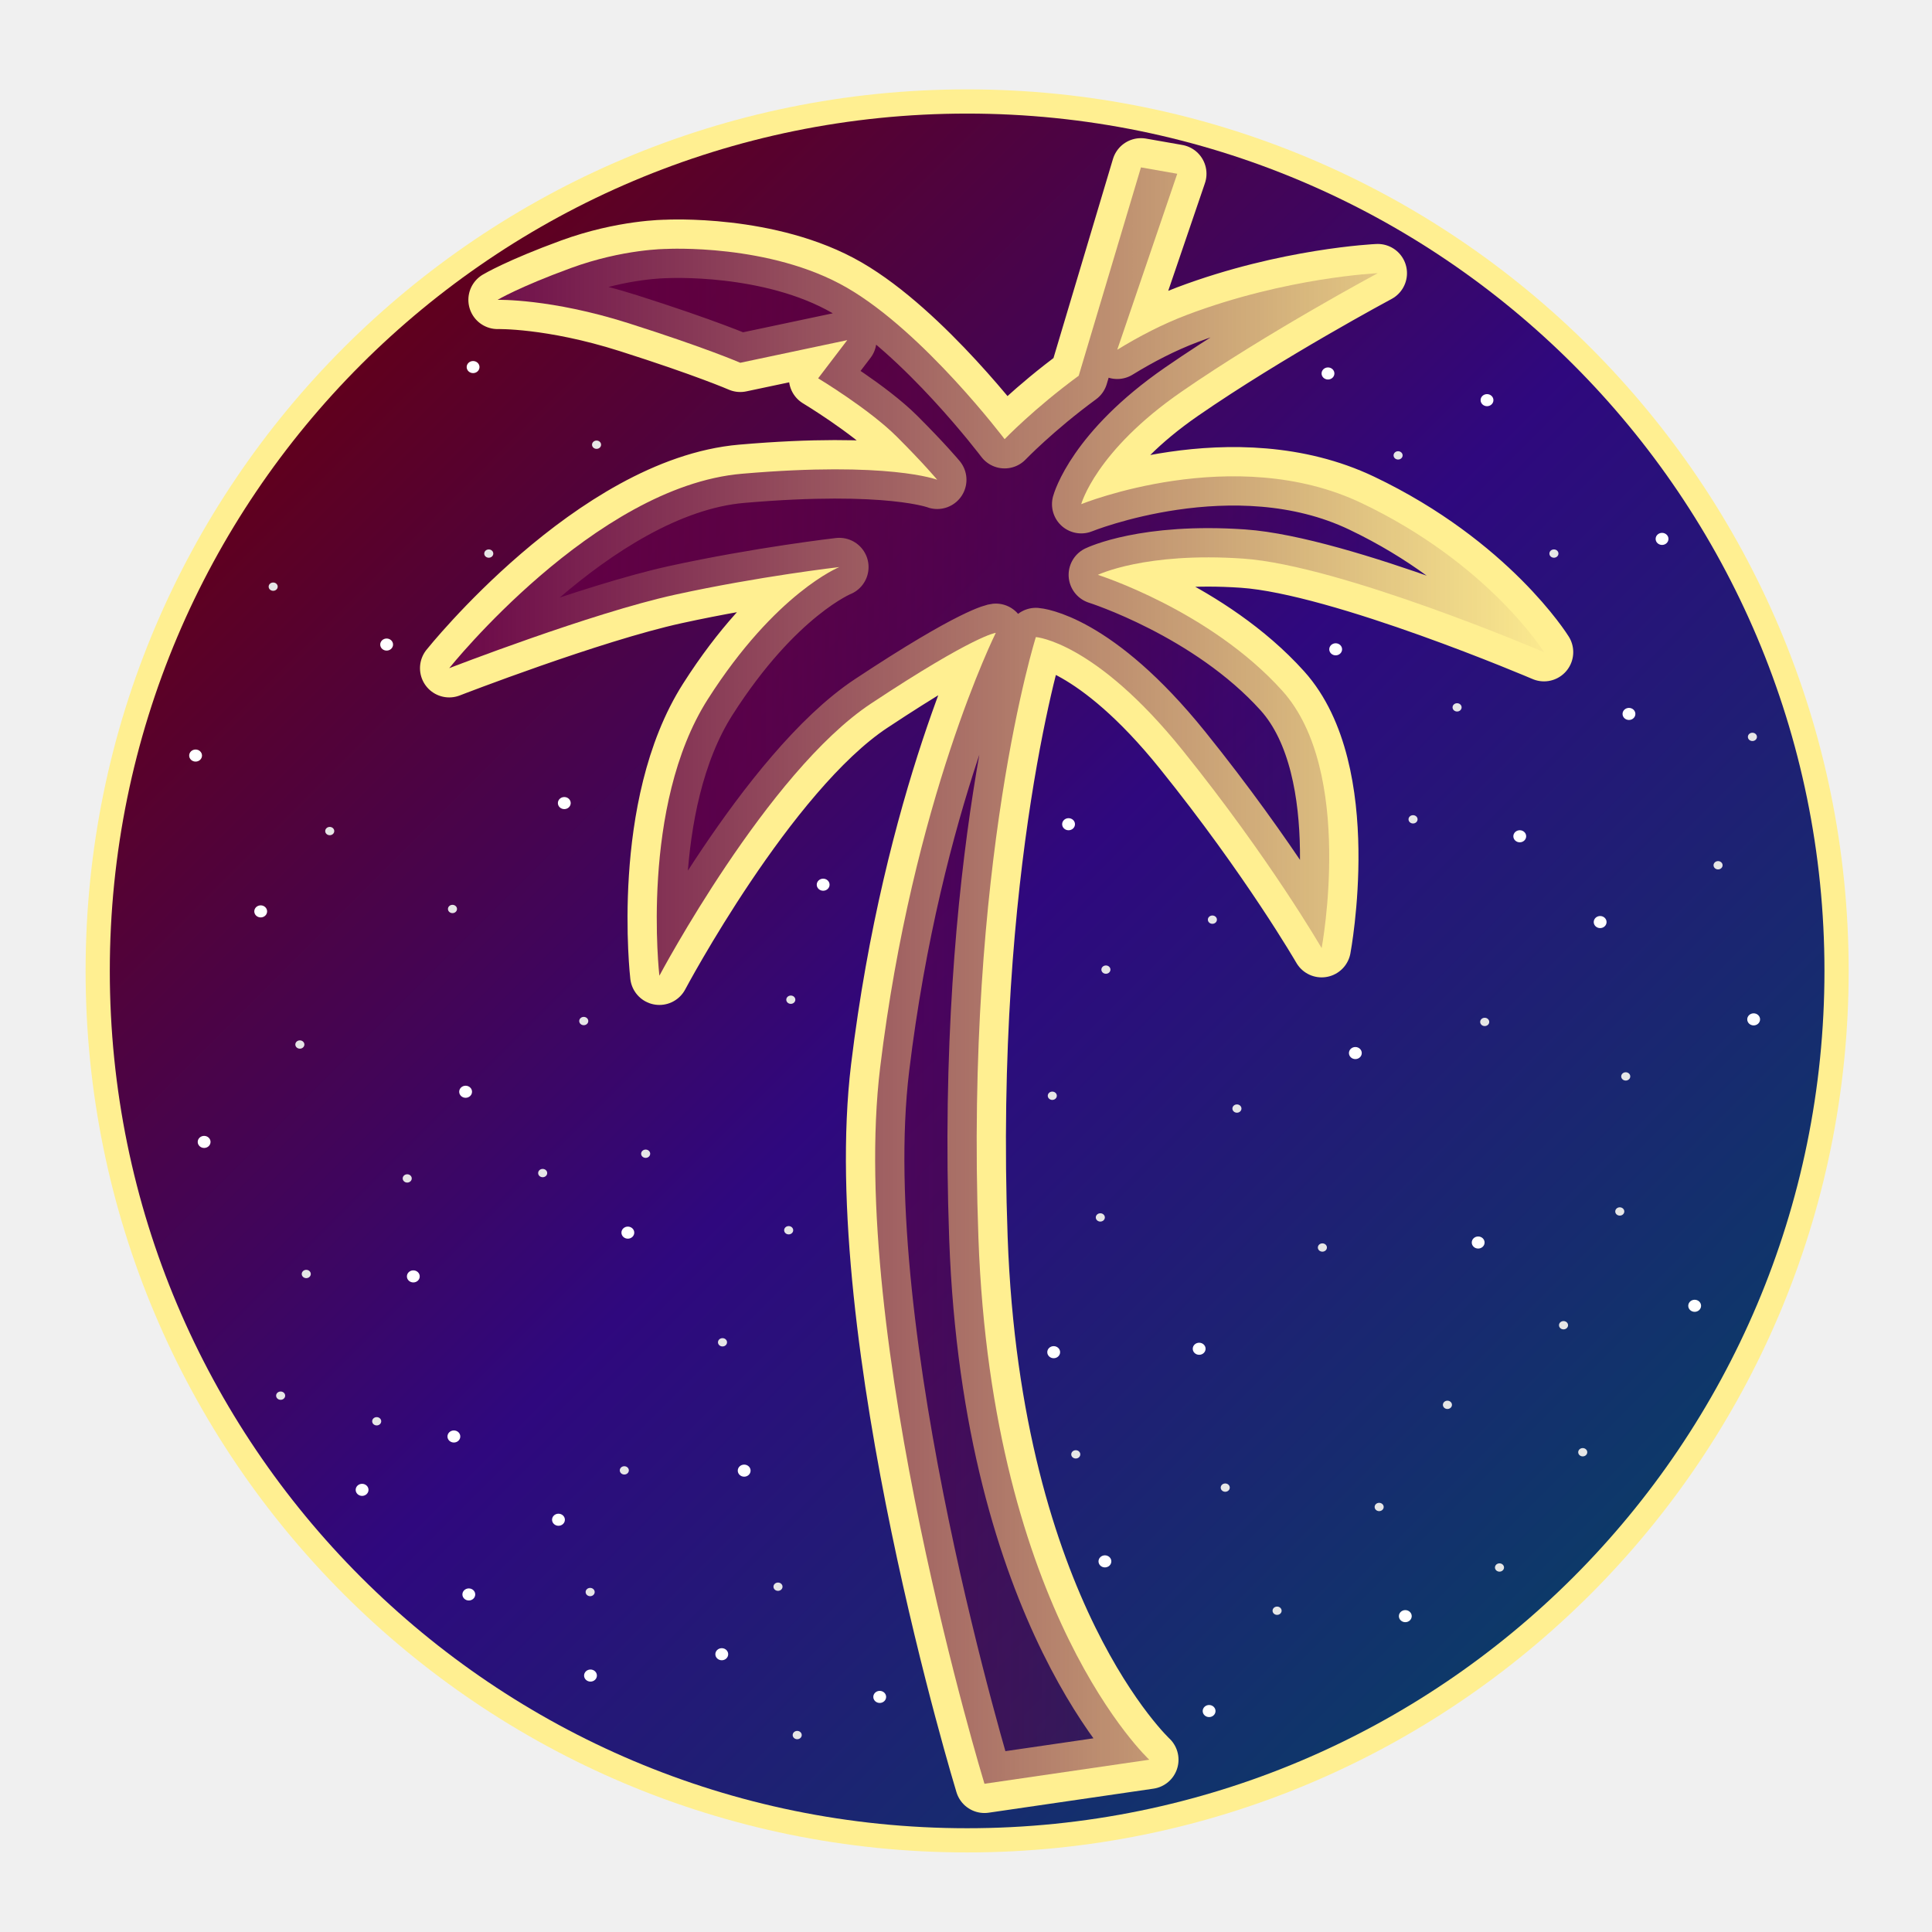
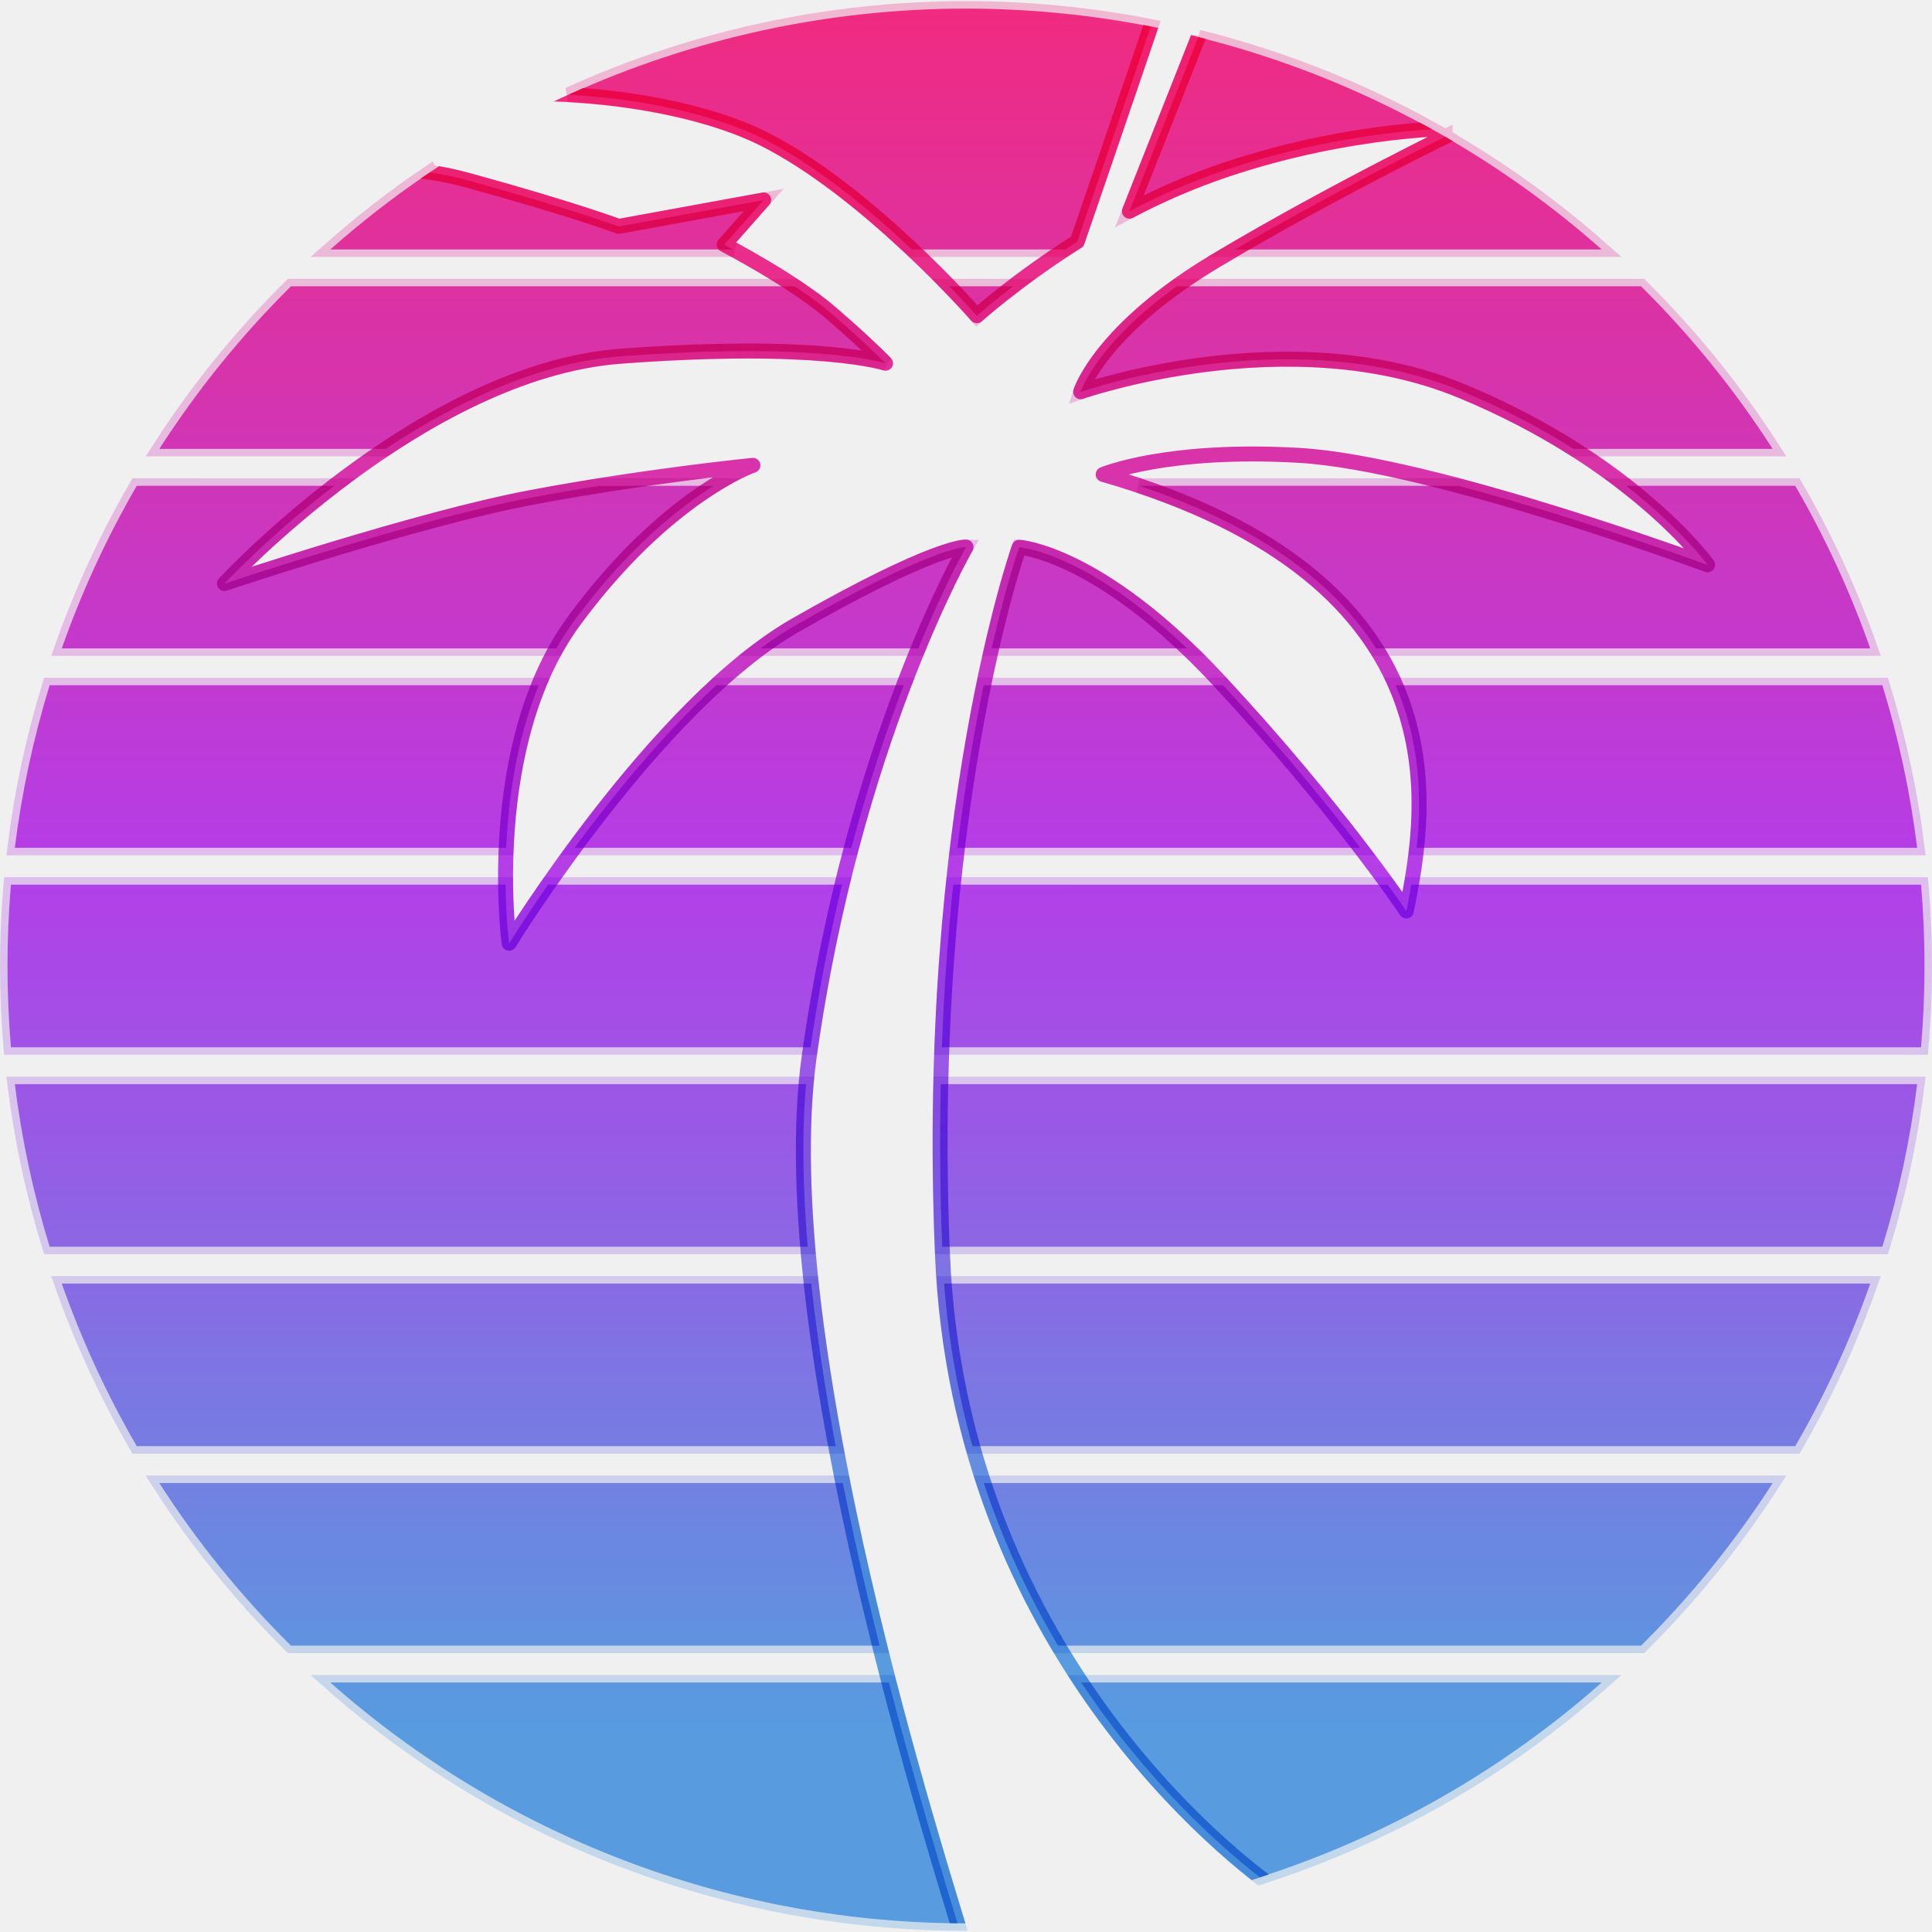
- <svg xmlns="http://www.w3.org/2000/svg" xmlns:xlink="http://www.w3.org/1999/xlink" width="512" height="512" fill="none" viewBox="0 0 512 512" version="1.1" id="svg7" xml:space="preserve">
+ <svg xmlns="http://www.w3.org/2000/svg" xmlns:xlink="http://www.w3.org/1999/xlink" width="512" height="512" fill="none" viewBox="0 0 512 512" version="1.1" id="svg7">
  <defs id="defs7">
-     <linearGradient id="swatch14">
-       <stop style="stop-color:#66003b;stop-opacity:1;" offset="0" id="stop14" />
+     <linearGradient id="linearGradient1">
+       <stop style="stop-color:#ff2e88;stop-opacity:0.5;" offset="0" id="stop3" />
+       <stop style="stop-color:#bf42f6;stop-opacity:0.5;" offset="0.446" id="stop4" />
+       <stop style="stop-color:#5da5ed;stop-opacity:0.5;" offset="0.901" id="stop2" />
    </linearGradient>
-     <linearGradient id="linearGradient1">
-       <stop style="stop-color:#670047;stop-opacity:1;" offset="0" id="stop1" />
-       <stop style="stop-color:#54003b;stop-opacity:0;" offset="1" id="stop2" />
+     <linearGradient id="linearGradient138">
+       <stop style="stop-color:#ff2e88;stop-opacity:1;" offset="0" id="stop152" />
+       <stop style="stop-color:#bf42f6;stop-opacity:1;" offset="0.45" id="stop137" />
+       <stop style="stop-color:#5da5ed;stop-opacity:1;" offset="0.898" id="stop138" />
    </linearGradient>
+     <linearGradient id="swatch37">
+       <stop style="stop-color:#ffffff;stop-opacity:1;" offset="0" id="stop37" />
+     </linearGradient>
+     <linearGradient id="swatch28">
+       <stop style="stop-color:#252525;stop-opacity:1;" offset="0" id="stop28" />
+     </linearGradient>
+     <linearGradient id="swatch27">
+       <stop style="stop-color:#000000;stop-opacity:1;" offset="0" id="stop27" />
+     </linearGradient>
+     <linearGradient id="swatch15">
+       <stop style="stop-color:#ffffff;stop-opacity:1;" offset="0" id="stop16" />
+     </linearGradient>
+     <linearGradient id="linearGradient14">
+       <stop style="stop-color:#ffffff;stop-opacity:1;" offset="0" id="stop14" />
+       <stop style="stop-color:#ffffff;stop-opacity:0;" offset="1" id="stop15" />
+     </linearGradient>
+     <linearGradient id="swatch9">
+       <stop style="stop-color:#ffffff;stop-opacity:1;" offset="0" id="stop10" />
+     </linearGradient>
+     <linearGradient id="swatch8">
+       <stop style="stop-color:#ffffff;stop-opacity:1;" offset="0" id="stop9" />
+     </linearGradient>
+     <rect x="22.627" y="402.768" width="521.34" height="248.949" id="rect24" />
    <linearGradient id="linearGradient11">
-       <stop style="stop-color:#60001d;stop-opacity:1;" offset="0" id="stop11" />
-       <stop style="stop-color:#2f087e;stop-opacity:1;" offset="0.498" id="stop20" />
-       <stop style="stop-color:#0d3969;stop-opacity:1;" offset="0.999" id="stop12" />
+       <stop style="stop-color:#ff2e88;stop-opacity:1;" offset="0" id="stop11" />
+       <stop style="stop-color:#bf42f6;stop-opacity:1;" offset="0.45" id="stop154" />
+       <stop style="stop-color:#5da5ed;stop-opacity:1;" offset="0.898" id="stop12" />
    </linearGradient>
-     <linearGradient xlink:href="#linearGradient11" id="linearGradient12" x1="109.745" y1="106.545" x2="431.055" y2="427.855" gradientUnits="userSpaceOnUse" spreadMethod="reflect" gradientTransform="translate(-14.10004,-9.900077)" />
-     <linearGradient xlink:href="#linearGradient1" id="linearGradient2" x1="125.402" y1="271.834" x2="431.024" y2="271.834" gradientUnits="userSpaceOnUse" gradientTransform="matrix(1.001729,0,0,0.9367663,-14.58102,3.894888)" />
-     <filter style="color-interpolation-filters:sRGB" id="filter11" x="-0.019" y="-0.055" width="1.038" height="1.109">
-       <feGaussianBlur in="SourceGraphic" stdDeviation="0.383" result="result3" id="feGaussianBlur9" />
-       <feComponentTransfer result="result1" in="result3" id="feComponentTransfer9">
-         <feFuncR type="discrete" tableValues="0 0.1 0.2 0.3 0.4 0.5 0.6 0.7 0.8 0.9 1" id="feFuncR9" />
-         <feFuncG type="discrete" tableValues="0 0.1 0.2 0.3 0.4 0.5 0.6 0.7 0.8 0.9 1" id="feFuncG9" />
-         <feFuncB type="discrete" tableValues="0 0.1 0.2 0.3 0.4 0.5 0.6 0.7 0.8 0.9 1" id="feFuncB9" />
-       </feComponentTransfer>
-       <feGaussianBlur result="result5" stdDeviation="0.01" id="feGaussianBlur10" />
-       <feBlend in2="result5" result="result6" mode="lighten" in="result5" id="feBlend10" />
-       <feColorMatrix in="result6" type="luminanceToAlpha" result="result2" id="feColorMatrix10" />
-       <feSpecularLighting surfaceScale="5" result="result9" specularExponent="20" in="result2" specularConstant="1" id="feSpecularLighting10">
-         <feDistantLight azimuth="180" elevation="90" id="feDistantLight10" />
-       </feSpecularLighting>
-       <feComposite in2="result6" operator="arithmetic" in="result9" k1="0.4" k3="0.7" result="result3" id="feComposite10" k2="0" k4="0" />
-       <feBlend in2="result1" in="result3" mode="normal" result="result8" id="feBlend11" />
-       <feComposite in2="SourceGraphic" in="result8" operator="in" result="result7" id="feComposite11" />
-     </filter>
+     <linearGradient xlink:href="#linearGradient138" id="linearGradient6" gradientUnits="userSpaceOnUse" gradientTransform="matrix(1.118028,0,0,1.116699,-46.31472,-42.38867)" x1="270.4" y1="40" x2="270.4" y2="494.4" spreadMethod="pad" />
+     <clipPath clipPathUnits="userSpaceOnUse" id="clipPath18">
+       <circle style="opacity:1;mix-blend-mode:normal;fill:none;fill-opacity:1;fill-rule:nonzero;stroke:none;stroke-width:10.838;stroke-opacity:0.566;paint-order:stroke fill markers" id="circle18" cx="-246.832" cy="246.834" r="191.9" />
+     </clipPath>
+     <clipPath clipPathUnits="userSpaceOnUse" id="clipPath22">
+       <circle style="opacity:1;mix-blend-mode:normal;fill:none;fill-opacity:1;fill-rule:nonzero;stroke:none;stroke-width:10.838;stroke-opacity:0.566;paint-order:stroke fill markers" id="circle22" cx="256" cy="256" r="191.9" />
+     </clipPath>
+     <linearGradient xlink:href="#linearGradient11" id="linearGradient27" gradientUnits="userSpaceOnUse" gradientTransform="translate(-6.9401139e-5,-2.867863)" x1="256" y1="102.947" x2="256" y2="409.053" />
+     <clipPath clipPathUnits="userSpaceOnUse" id="clipPath128">
+       <circle style="fill:none;fill-opacity:1;stroke:#03ffff;stroke-width:0;stroke-dasharray:none;stroke-opacity:1" id="circle128" cx="256" cy="256" r="192" />
+     </clipPath>
+     <linearGradient xlink:href="#linearGradient1" id="linearGradient2" x1="256" y1="64" x2="256" y2="448" gradientUnits="userSpaceOnUse" gradientTransform="matrix(1.322997,0,0,1.3214,-82.68734,-82.29033)" />
  </defs>
-   <circle style="fill:url(#linearGradient12);fill-opacity:1;stroke:#ffef91;stroke-width:12.832;stroke-opacity:1;paint-order:stroke fill markers" id="path8" cx="256.3" cy="257.3" r="227.2" />
-   <path id="path15" style="fill:url(#linearGradient2);fill-opacity:1;stroke:#ffef91;stroke-width:15.499;stroke-linejoin:round;stroke-dasharray:none;stroke-dashoffset:0;stroke-opacity:1;paint-order:stroke fill markers" d="m 302.366,44.362 c 0,0 -10.949,36.625 -16.495,55.212 -11.846,8.683 -19.637,16.809 -19.637,16.809 0,0 -21.391,-28.349 -41.791,-40.14 C 204.043,64.453 176.55,65.972 176.55,65.972 c 0,0 -11.421,3.65e-4 -25.245,5.059 -13.824,5.059 -19.434,8.431 -19.434,8.431 0,0 14.026,-0.375 34.661,6.182 20.636,6.557 29.651,10.493 29.651,10.493 l 28.348,-5.996 -7.713,10.118 c 0,0 13.524,8.15 20.837,15.457 7.313,7.307 10.718,11.428 10.718,11.428 0,0 -12.721,-4.964 -51.789,-1.592 -39.067,3.372 -77.534,51.522 -77.534,51.522 0,0 37.664,-14.614 59.902,-19.485 22.238,-4.871 43.475,-7.308 43.475,-7.308 0,0 -16.828,6.745 -34.859,35.035 -18.031,28.29 -12.823,73.256 -12.823,73.256 0,0 28.649,-53.958 56.097,-72.131 27.447,-18.173 33.057,-18.735 33.057,-18.735 0,0 -22.038,44.215 -30.653,115.222 -8.615,71.007 27.647,189.788 27.647,189.788 l 43.675,-6.371 c 0,0 -41.671,-38.594 -45.277,-138.266 -3.606,-99.672 15.225,-159.25 15.225,-159.25 0,0 15.628,1.124 38.868,29.977 23.24,28.852 36.862,52.459 36.862,52.459 0,0 8.817,-46.839 -10.416,-68.197 -19.233,-21.358 -48.885,-30.725 -48.885,-30.725 0,0 12.522,-6.089 38.467,-4.309 25.945,1.78 79.763,24.786 79.763,24.786 0,0 -14.45,-23.317 -48.308,-39.48 -33.858,-16.162 -74.329,0.267 -74.329,0.267 0,0 3.779,-14.045 26.587,-29.81 22.808,-15.765 51.992,-31.396 51.992,-31.396 0,0 -24.083,1.06 -50.433,10.996 -6.556,2.472 -12.849,5.755 -18.604,9.294 L 311.983,46.049 Z" />
-   <ellipse style="fill:#ffffff;paint-order:markers stroke fill" id="path6" cx="95.958" cy="394.827" rx="1.7" ry="1.6" />
-   <ellipse style="fill:#e6e6e6;stroke-width:0.697;paint-order:markers stroke fill" id="ellipse6" cx="99.829" cy="376.654" rx="1.2" ry="1.1" />
-   <ellipse style="fill:#ffffff;paint-order:markers stroke fill" id="ellipse7" cx="148.001" cy="402.747" rx="1.7" ry="1.6" />
-   <ellipse style="fill:#ffffff;paint-order:markers stroke fill" id="ellipse8" cx="120.282" cy="380.685" rx="1.7" ry="1.6" />
-   <ellipse style="fill:#ffffff;paint-order:markers stroke fill" id="ellipse9" cx="124.242" cy="422.546" rx="1.7" ry="1.6" />
-   <ellipse style="fill:#ffffff;paint-order:markers stroke fill" id="ellipse10" cx="191.276" cy="438.385" rx="1.7" ry="1.6" />
-   <ellipse style="fill:#ffffff;paint-order:markers stroke fill" id="ellipse11" cx="156.486" cy="444.042" rx="1.7" ry="1.6" />
-   <ellipse style="fill:#e6e6e6;stroke-width:0.697;paint-order:markers stroke fill" id="ellipse12" cx="156.398" cy="421.909" rx="1.2" ry="1.1" />
-   <ellipse style="fill:#e6e6e6;stroke-width:0.697;paint-order:markers stroke fill" id="ellipse13" cx="165.449" cy="389.664" rx="1.2" ry="1.1" />
-   <ellipse style="fill:#ffffff;paint-order:markers stroke fill" id="ellipse14" cx="109.534" cy="338.259" rx="1.7" ry="1.6" />
-   <ellipse style="fill:#e6e6e6;stroke-width:0.697;paint-order:markers stroke fill" id="ellipse15" cx="74.373" cy="369.866" rx="1.2" ry="1.1" />
-   <ellipse style="fill:#e6e6e6;stroke-width:0.697;paint-order:markers stroke fill" id="ellipse16" cx="211.269" cy="459.81" rx="1.2" ry="1.1" />
-   <ellipse style="fill:#ffffff;paint-order:markers stroke fill" id="ellipse17" cx="166.386" cy="326.662" rx="1.7" ry="1.6" />
-   <ellipse style="fill:#e6e6e6;stroke-width:0.697;paint-order:markers stroke fill" id="ellipse18" cx="143.815" cy="310.875" rx="1.2" ry="1.1" />
-   <ellipse style="fill:#ffffff;paint-order:markers stroke fill" id="ellipse19" cx="54.097" cy="302.621" rx="1.7" ry="1.6" />
-   <ellipse style="fill:#e6e6e6;stroke-width:0.697;paint-order:markers stroke fill" id="ellipse20" cx="81.162" cy="337.621" rx="1.2" ry="1.1" />
-   <ellipse style="fill:#ffffff;paint-order:markers stroke fill" id="ellipse21" cx="197.215" cy="389.736" rx="1.7" ry="1.6" />
-   <ellipse style="fill:#e6e6e6;stroke-width:0.697;paint-order:markers stroke fill" id="ellipse22" cx="206.178" cy="420.494" rx="1.2" ry="1.1" />
-   <ellipse style="fill:#e6e6e6;stroke-width:0.697;paint-order:markers stroke fill" id="ellipse23" cx="191.47" cy="355.723" rx="1.2" ry="1.1" />
-   <ellipse style="fill:#ffffff;paint-order:markers stroke fill" id="ellipse24" cx="123.393" cy="289.327" rx="1.7" ry="1.6" />
-   <ellipse style="fill:#e6e6e6;stroke-width:0.697;paint-order:markers stroke fill" id="ellipse25" cx="107.918" cy="312.295" rx="1.2" ry="1.1" />
-   <ellipse style="fill:#e6e6e6;stroke-width:0.697;paint-order:markers stroke fill" id="ellipse26" cx="171.106" cy="305.749" rx="1.2" ry="1.1" />
-   <ellipse style="fill:#e6e6e6;stroke-width:0.697;paint-order:markers stroke fill" id="ellipse27" cx="209.007" cy="326.025" rx="1.2" ry="1.1" />
-   <ellipse style="fill:#ffffff;paint-order:markers stroke fill" id="ellipse28" cx="233.136" cy="449.699" rx="1.7" ry="1.6" />
-   <ellipse style="fill:#e6e6e6;stroke-width:0.697;paint-order:markers stroke fill" id="ellipse29" cx="209.572" cy="264.931" rx="1.2" ry="1.1" />
-   <ellipse style="fill:#ffffff;paint-order:markers stroke fill" id="ellipse30" cx="218.146" cy="234.455" rx="1.7" ry="1.6" />
-   <ellipse style="fill:#ffffff;paint-order:markers stroke fill" id="ellipse31" cx="69.088" cy="241.527" rx="1.7" ry="1.6" />
-   <ellipse style="fill:#e6e6e6;stroke-width:0.697;paint-order:markers stroke fill" id="ellipse32" cx="79.465" cy="276.81" rx="1.2" ry="1.1" />
-   <ellipse style="fill:#e6e6e6;stroke-width:0.697;paint-order:markers stroke fill" id="ellipse33" cx="119.911" cy="240.889" rx="1.2" ry="1.1" />
-   <ellipse style="fill:#ffffff;paint-order:markers stroke fill" id="ellipse34" cx="149.544" cy="212.822" rx="1.7" ry="1.6" />
-   <ellipse style="fill:#e6e6e6;stroke-width:0.697;paint-order:markers stroke fill" id="ellipse35" cx="87.384" cy="220.242" rx="1.2" ry="1.1" />
-   <ellipse style="fill:#ffffff;paint-order:markers stroke fill" id="ellipse36" cx="51.834" cy="200.231" rx="1.7" ry="1.6" />
-   <ellipse style="fill:#ffffff;paint-order:markers stroke fill" id="ellipse37" cx="102.463" cy="170.816" rx="1.7" ry="1.6" />
-   <ellipse style="fill:#e6e6e6;stroke-width:0.697;paint-order:markers stroke fill" id="ellipse38" cx="154.701" cy="270.588" rx="1.2" ry="1.1" />
-   <ellipse style="fill:#e6e6e6;stroke-width:0.697;paint-order:markers stroke fill" id="ellipse39" cx="129.528" cy="146.703" rx="1.2" ry="1.1" />
-   <ellipse style="fill:#e6e6e6;stroke-width:0.697;paint-order:markers stroke fill" id="ellipse40" cx="72.394" cy="155.471" rx="1.2" ry="1.1" />
-   <ellipse style="fill:#ffffff;paint-order:markers stroke fill" id="ellipse41" cx="125.373" cy="97.277" rx="1.7" ry="1.6" />
-   <ellipse style="fill:#e6e6e6;stroke-width:0.697;paint-order:markers stroke fill" id="ellipse42" cx="158.095" cy="117.853" rx="1.2" ry="1.1" />
-   <ellipse style="fill:#ffffff;paint-order:markers stroke fill" id="ellipse43" cx="292.816" cy="413.778" rx="1.7" ry="1.6" />
-   <ellipse style="fill:#e6e6e6;stroke-width:0.697;paint-order:markers stroke fill" id="ellipse44" cx="324.701" cy="394.235" rx="1.2" ry="1.1" />
-   <ellipse style="fill:#ffffff;paint-order:markers stroke fill" id="ellipse45" cx="320.426" cy="453.444" rx="1.7" ry="1.6" />
-   <ellipse style="fill:#e6e6e6;stroke-width:0.697;paint-order:markers stroke fill" id="ellipse46" cx="285.091" cy="385.422" rx="1.2" ry="1.1" />
-   <ellipse style="fill:#e6e6e6;stroke-width:0.697;paint-order:markers stroke fill" id="ellipse48" cx="338.442" cy="426.859" rx="1.2" ry="1.1" />
-   <ellipse style="fill:#ffffff;paint-order:markers stroke fill" id="ellipse49" cx="317.792" cy="357.437" rx="1.7" ry="1.6" />
-   <ellipse style="fill:#e6e6e6;stroke-width:0.697;paint-order:markers stroke fill" id="ellipse51" cx="365.491" cy="399.366" rx="1.2" ry="1.1" />
-   <ellipse style="fill:#ffffff;paint-order:markers stroke fill" id="ellipse53" cx="279.24" cy="358.341" rx="1.7" ry="1.6" />
-   <ellipse style="fill:#e6e6e6;stroke-width:0.697;paint-order:markers stroke fill" id="ellipse54" cx="327.8" cy="293.781" rx="1.2" ry="1.1" />
-   <ellipse style="fill:#ffffff;paint-order:markers stroke fill" id="ellipse56" cx="372.421" cy="428.295" rx="1.7" ry="1.6" />
-   <ellipse style="fill:#e6e6e6;stroke-width:0.697;paint-order:markers stroke fill" id="ellipse57" cx="291.597" cy="322.631" rx="1.2" ry="1.1" />
-   <ellipse style="fill:#ffffff;paint-order:markers stroke fill" id="ellipse58" cx="359.182" cy="279.071" rx="1.7" ry="1.6" />
-   <ellipse style="fill:#e6e6e6;stroke-width:0.697;paint-order:markers stroke fill" id="ellipse59" cx="383.584" cy="372.297" rx="1.2" ry="1.1" />
-   <ellipse style="fill:#e6e6e6;stroke-width:0.697;paint-order:markers stroke fill" id="ellipse60" cx="397.38" cy="415.403" rx="1.2" ry="1.1" />
-   <ellipse style="fill:#e6e6e6;stroke-width:0.697;paint-order:markers stroke fill" id="ellipse63" cx="350.445" cy="330.606" rx="1.2" ry="1.1" />
-   <ellipse style="fill:#e6e6e6;stroke-width:0.697;paint-order:markers stroke fill" id="ellipse64" cx="278.869" cy="290.387" rx="1.2" ry="1.1" />
-   <ellipse style="fill:#e6e6e6;stroke-width:0.697;paint-order:markers stroke fill" id="ellipse65" cx="293.076" cy="256.959" rx="1.2" ry="1.1" />
-   <ellipse style="fill:#ffffff;paint-order:markers stroke fill" id="ellipse66" cx="449.103" cy="346.049" rx="1.7" ry="1.6" />
-   <ellipse style="fill:#e6e6e6;stroke-width:0.697;paint-order:markers stroke fill" id="ellipse67" cx="414.35" cy="351.198" rx="1.2" ry="1.1" />
-   <ellipse style="fill:#e6e6e6;stroke-width:0.697;paint-order:markers stroke fill" id="ellipse68" cx="419.442" cy="384.856" rx="1.2" ry="1.1" />
-   <ellipse style="fill:#ffffff;paint-order:markers stroke fill" id="ellipse70" cx="283.18" cy="218.427" rx="1.7" ry="1.6" />
-   <ellipse style="fill:#e6e6e6;stroke-width:0.697;paint-order:markers stroke fill" id="ellipse71" cx="321.295" cy="243.718" rx="1.2" ry="1.1" />
-   <ellipse style="fill:#ffffff;paint-order:markers stroke fill" id="ellipse73" cx="391.732" cy="329.28" rx="1.7" ry="1.6" />
-   <ellipse style="fill:#e6e6e6;stroke-width:0.697;paint-order:markers stroke fill" id="ellipse75" cx="393.462" cy="270.819" rx="1.2" ry="1.1" />
-   <ellipse style="fill:#ffffff;paint-order:markers stroke fill" id="ellipse76" cx="464.736" cy="270.144" rx="1.7" ry="1.6" />
-   <ellipse style="fill:#e6e6e6;stroke-width:0.697;paint-order:markers stroke fill" id="ellipse77" cx="429.257" cy="321.051" rx="1.2" ry="1.1" />
-   <ellipse style="fill:#ffffff;paint-order:markers stroke fill" id="ellipse78" cx="353.967" cy="172.073" rx="1.7" ry="1.6" />
-   <ellipse style="fill:#e6e6e6;stroke-width:0.697;paint-order:markers stroke fill" id="ellipse79" cx="374.47" cy="217.13" rx="1.2" ry="1.1" />
-   <ellipse style="fill:#e6e6e6;stroke-width:0.697;paint-order:markers stroke fill" id="ellipse80" cx="386.143" cy="187.46" rx="1.2" ry="1.1" />
-   <ellipse style="fill:#ffffff;paint-order:markers stroke fill" id="ellipse81" cx="424.055" cy="244.355" rx="1.7" ry="1.6" />
-   <ellipse style="fill:#e6e6e6;stroke-width:0.697;paint-order:markers stroke fill" id="ellipse82" cx="430.837" cy="285.262" rx="1.2" ry="1.1" />
-   <ellipse style="fill:#ffffff;paint-order:markers stroke fill" id="ellipse83" cx="402.753" cy="221.622" rx="1.7" ry="1.6" />
-   <ellipse style="fill:#e6e6e6;stroke-width:0.697;paint-order:markers stroke fill" id="ellipse84" cx="455.306" cy="229.304" rx="1.2" ry="1.1" />
-   <ellipse style="fill:#ffffff;paint-order:markers stroke fill" id="ellipse85" cx="431.692" cy="189.201" rx="1.7" ry="1.6" />
-   <ellipse style="fill:#e6e6e6;stroke-width:0.697;paint-order:markers stroke fill" id="ellipse86" cx="464.405" cy="195.283" rx="1.2" ry="1.1" />
-   <ellipse style="fill:#ffffff;paint-order:markers stroke fill" id="ellipse87" cx="440.46" cy="142.814" rx="1.7" ry="1.6" />
-   <ellipse style="fill:#e6e6e6;stroke-width:0.697;paint-order:markers stroke fill" id="ellipse88" cx="411.805" cy="146.703" rx="1.2" ry="1.1" />
-   <ellipse style="fill:#ffffff;paint-order:markers stroke fill" id="ellipse89" cx="351.93" cy="98.974" rx="1.7" ry="1.6" />
-   <ellipse style="fill:#e6e6e6;stroke-width:0.697;paint-order:markers stroke fill" id="ellipse90" cx="370.51" cy="120.681" rx="1.2" ry="1.1" />
-   <ellipse style="fill:#ffffff;paint-order:markers stroke fill" id="ellipse91" cx="394.074" cy="106.045" rx="1.7" ry="1.6" />
+   <path id="path8-7" style="display:inline;mix-blend-mode:multiply;fill:url(#linearGradient6);fill-opacity:1;fill-rule:nonzero;stroke:url(#linearGradient2);stroke-width:3.967;stroke-dasharray:none;stroke-opacity:0.566;paint-order:stroke fill markers" d="M 256,2.279 A 254.016,253.714 0 0 0 150.685,25.115 c 19.544,1.071 38.747,5.25 51.568,11.648 14.144,7.057 28.638,19.186 39.421,29.348 h 40.61 c 1.038,-0.681 2.103,-1.369 3.194,-2.06 5.456,-15.785 14.792,-43.183 19.496,-57.01 A 254.016,253.714 0 0 0 256,2.279 Z m 61.571,7.567 -18.261,46.154 c 7.797,-4.139 16.357,-7.874 25.207,-10.871 23.123,-7.828 43.969,-10.171 54.941,-10.868 A 254.016,253.714 0 0 0 317.571,9.847 Z m 65.393,26.4 c -9.683,4.807 -33.055,16.642 -55.682,29.864 H 424.468 A 254.016,253.714 0 0 0 382.964,36.247 Z M 113.907,45.69 A 254.016,253.714 0 0 0 87.532,66.11 H 194.274 c -1.474,-0.802 -2.351,-1.259 -2.351,-1.259 l 10.45,-11.833 -38.406,7.012 c 0,1e-5 -12.215,-4.603 -40.173,-12.272 -3.453,-0.947 -6.753,-1.618 -9.886,-2.067 z m -36.804,30.186 a 254.016,253.714 0 0 0 -34.884,43.091 h 59.977 c 18.115,-12.041 40.143,-22.882 62.313,-24.534 52.93,-3.944 70.165,1.863 70.165,1.863 0,0 -4.612,-4.821 -14.519,-13.367 -2.724,-2.349 -6.084,-4.774 -9.525,-7.054 z m 174.473,0 c 4.573,4.719 7.297,7.836 7.297,7.836 0,0 3.535,-3.185 9.625,-7.836 z m 60.276,0 c -21.566,15.453 -25.47,27.98 -25.47,27.98 0,0 54.833,-19.216 100.705,-0.312 11.64,4.797 21.585,10.132 29.948,15.424 h 52.744 A 254.016,253.714 0 0 0 434.897,75.877 Z M 36.251,128.734 A 254.016,253.714 0 0 0 16.372,171.825 H 147.455 c 1.457,-2.582 3.065,-5.086 4.84,-7.49 14.237,-19.283 27.921,-30.009 36.86,-35.601 h -30.253 c -5.873,0.935 -12.049,1.991 -18.282,3.169 -30.129,5.697 -81.158,22.789 -81.158,22.789 0,0 11.471,-12.392 29.114,-25.959 z m 265.63,0 c 33.487,11.243 52.428,26.784 62.775,43.091 h 130.972 a 254.016,253.714 0 0 0 -19.879,-43.091 h -44.811 c 14.852,11.586 21.599,20.985 21.599,20.985 0,0 -33.523,-12.371 -66.065,-20.985 z m -45.966,16.27 c -1.004,0.011 -10.127,0.72 -44.99,20.647 -3.121,1.784 -6.254,3.862 -9.375,6.174 h 41.819 c 7.172,-17.348 12.641,-26.821 12.641,-26.821 0,0 -0.029,-7.1e-4 -0.096,0 z m 14.181,0.046 c 0,0 -3.312,9.328 -7.305,26.774 h 51.786 C 287.658,146.142 270.096,145.05 270.096,145.05 Z M 13.152,181.591 A 254.016,253.714 0 0 0 3.928,224.682 H 134.145 c 0.562,-12.724 2.678,-28.502 8.615,-43.091 z m 176.662,0 c -14.271,13.106 -27.607,29.588 -37.561,43.091 h 73.372 c 4.47,-16.791 9.351,-31.264 13.866,-43.091 z m 70.858,0 c -2.414,11.764 -4.903,26.207 -6.948,43.091 H 360.483 c -8.321,-10.889 -20.67,-26.17 -36.351,-43.091 z m 109.173,0 c 6.636,15.241 6.924,30.537 5.579,43.091 h 132.649 a 254.016,253.714 0 0 0 -9.225,-43.091 z M 2.902,234.448 A 254.016,253.714 0 0 0 1.984,255.993 254.016,253.714 0 0 0 2.902,277.539 h 211.899 c 2.258,-15.526 5.143,-29.934 8.338,-43.091 h -77.886 c -6.464,9.276 -10.331,15.565 -10.331,15.565 0,0 -0.826,-6.149 -0.935,-15.565 z m 249.721,0 c -1.369,13.097 -2.446,27.492 -3.021,43.091 h 259.496 a 254.016,253.714 0 0 0 0.917,-21.545 254.016,253.714 0 0 0 -0.917,-21.545 H 374.026 c -0.445,2.547 -0.909,4.898 -1.328,7.018 0,0 -1.697,-2.538 -4.941,-7.018 z M 3.928,287.305 a 254.016,253.714 0 0 0 9.225,43.091 H 214.044 c -1.292,-15.407 -1.575,-30.044 -0.419,-43.091 z m 245.385,0 c -0.304,13.543 -0.22,27.926 0.37,43.091 h 249.165 a 254.016,253.714 0 0 0 9.225,-43.091 z M 16.37,340.162 a 254.016,253.714 0 0 0 19.879,43.091 H 221.468 c -2.698,-14.452 -4.961,-29.013 -6.483,-43.091 z m 233.842,0 c 1.159,15.478 3.813,29.84 7.517,43.091 h 218.023 a 254.016,253.714 0 0 0 19.879,-43.091 z M 42.217,393.019 a 254.016,253.714 0 0 0 34.884,43.091 H 233.096 c -3.409,-13.673 -6.768,-28.253 -9.739,-43.091 z m 218.491,0 c 5.35,16.159 12.22,30.52 19.687,43.091 h 154.504 a 254.016,253.714 0 0 0 34.884,-43.091 z M 87.53,445.876 a 254.016,253.714 0 0 0 166.23,63.821 c -3.678,-12.082 -10.855,-35.498 -18.181,-63.821 z m 199.01,0 c 17.589,26.438 36.993,43.606 47.336,51.613 a 254.016,253.714 0 0 0 90.594,-51.613 z" />
+   <path id="path27" style="display:inline;mix-blend-mode:multiply;fill:none;fill-opacity:1;fill-rule:evenodd;stroke:url(#linearGradient27);stroke-width:3;stroke-linejoin:round;stroke-dasharray:none;stroke-dashoffset:0;stroke-opacity:1;paint-order:stroke fill markers" d="m 318.98,441.738 c -9.875,-6.74 -64.391,-49.027 -67.69,-127.82 -3.693,-88.219 15.365,-141.91 15.365,-141.91 0,0 16.004,0.995 39.803,26.532 23.799,25.538 37.75,46.431 37.75,46.431 3.913,-19.8 12.846,-66.324 -60.729,-87.555 0,0 12.823,-5.389 39.392,-3.814 26.569,1.576 81.682,21.938 81.682,21.938 0,0 -14.798,-20.638 -49.471,-34.943 -34.673,-14.305 -76.118,0.236 -76.118,0.236 0,0 3.87,-12.431 27.227,-26.385 23.357,-13.954 49.274,-26.502 49.274,-26.502 0,0 -21.979,-0.265 -47.677,8.445 -6.689,2.268 -13.159,5.094 -19.052,8.227 l 16.058,-40.634 -4.462,-1.891 -5.13,-0.96 c 0,0 -11.241,33.124 -16.921,49.577 -12.131,7.685 -20.11,14.877 -20.11,14.877 0,0 -21.906,-25.092 -42.797,-35.528 -26.034,-13.005 -86.882,-13.904 -94.004,10.401 0,0 13.568,-7.885 34.7,-2.081 21.132,5.804 30.364,9.287 30.364,9.287 l 29.03,-5.307 -7.898,8.955 c 0,0 13.85,7.213 21.338,13.681 7.489,6.467 10.976,10.115 10.976,10.115 0,0 -13.027,-4.394 -53.035,-1.409 -40.008,2.985 -79.4,45.602 -79.4,45.602 0,0 38.57,-12.935 61.344,-17.247 22.774,-4.311 44.522,-6.468 44.522,-6.468 0,0 -17.233,5.97 -35.698,31.009 -18.465,25.04 -13.131,64.839 -13.131,64.839 0,0 29.339,-47.758 57.447,-63.842 28.108,-16.085 34.08,-15.624 34.08,-15.624 0,0 -22.568,39.135 -31.39,101.983 -8.03,57.204 26.777,163.754 31.157,178.897" clip-path="url(#clipPath128)" transform="matrix(1.322997,0,0,1.3214,-82.68728,-82.27845)" />
</svg>
